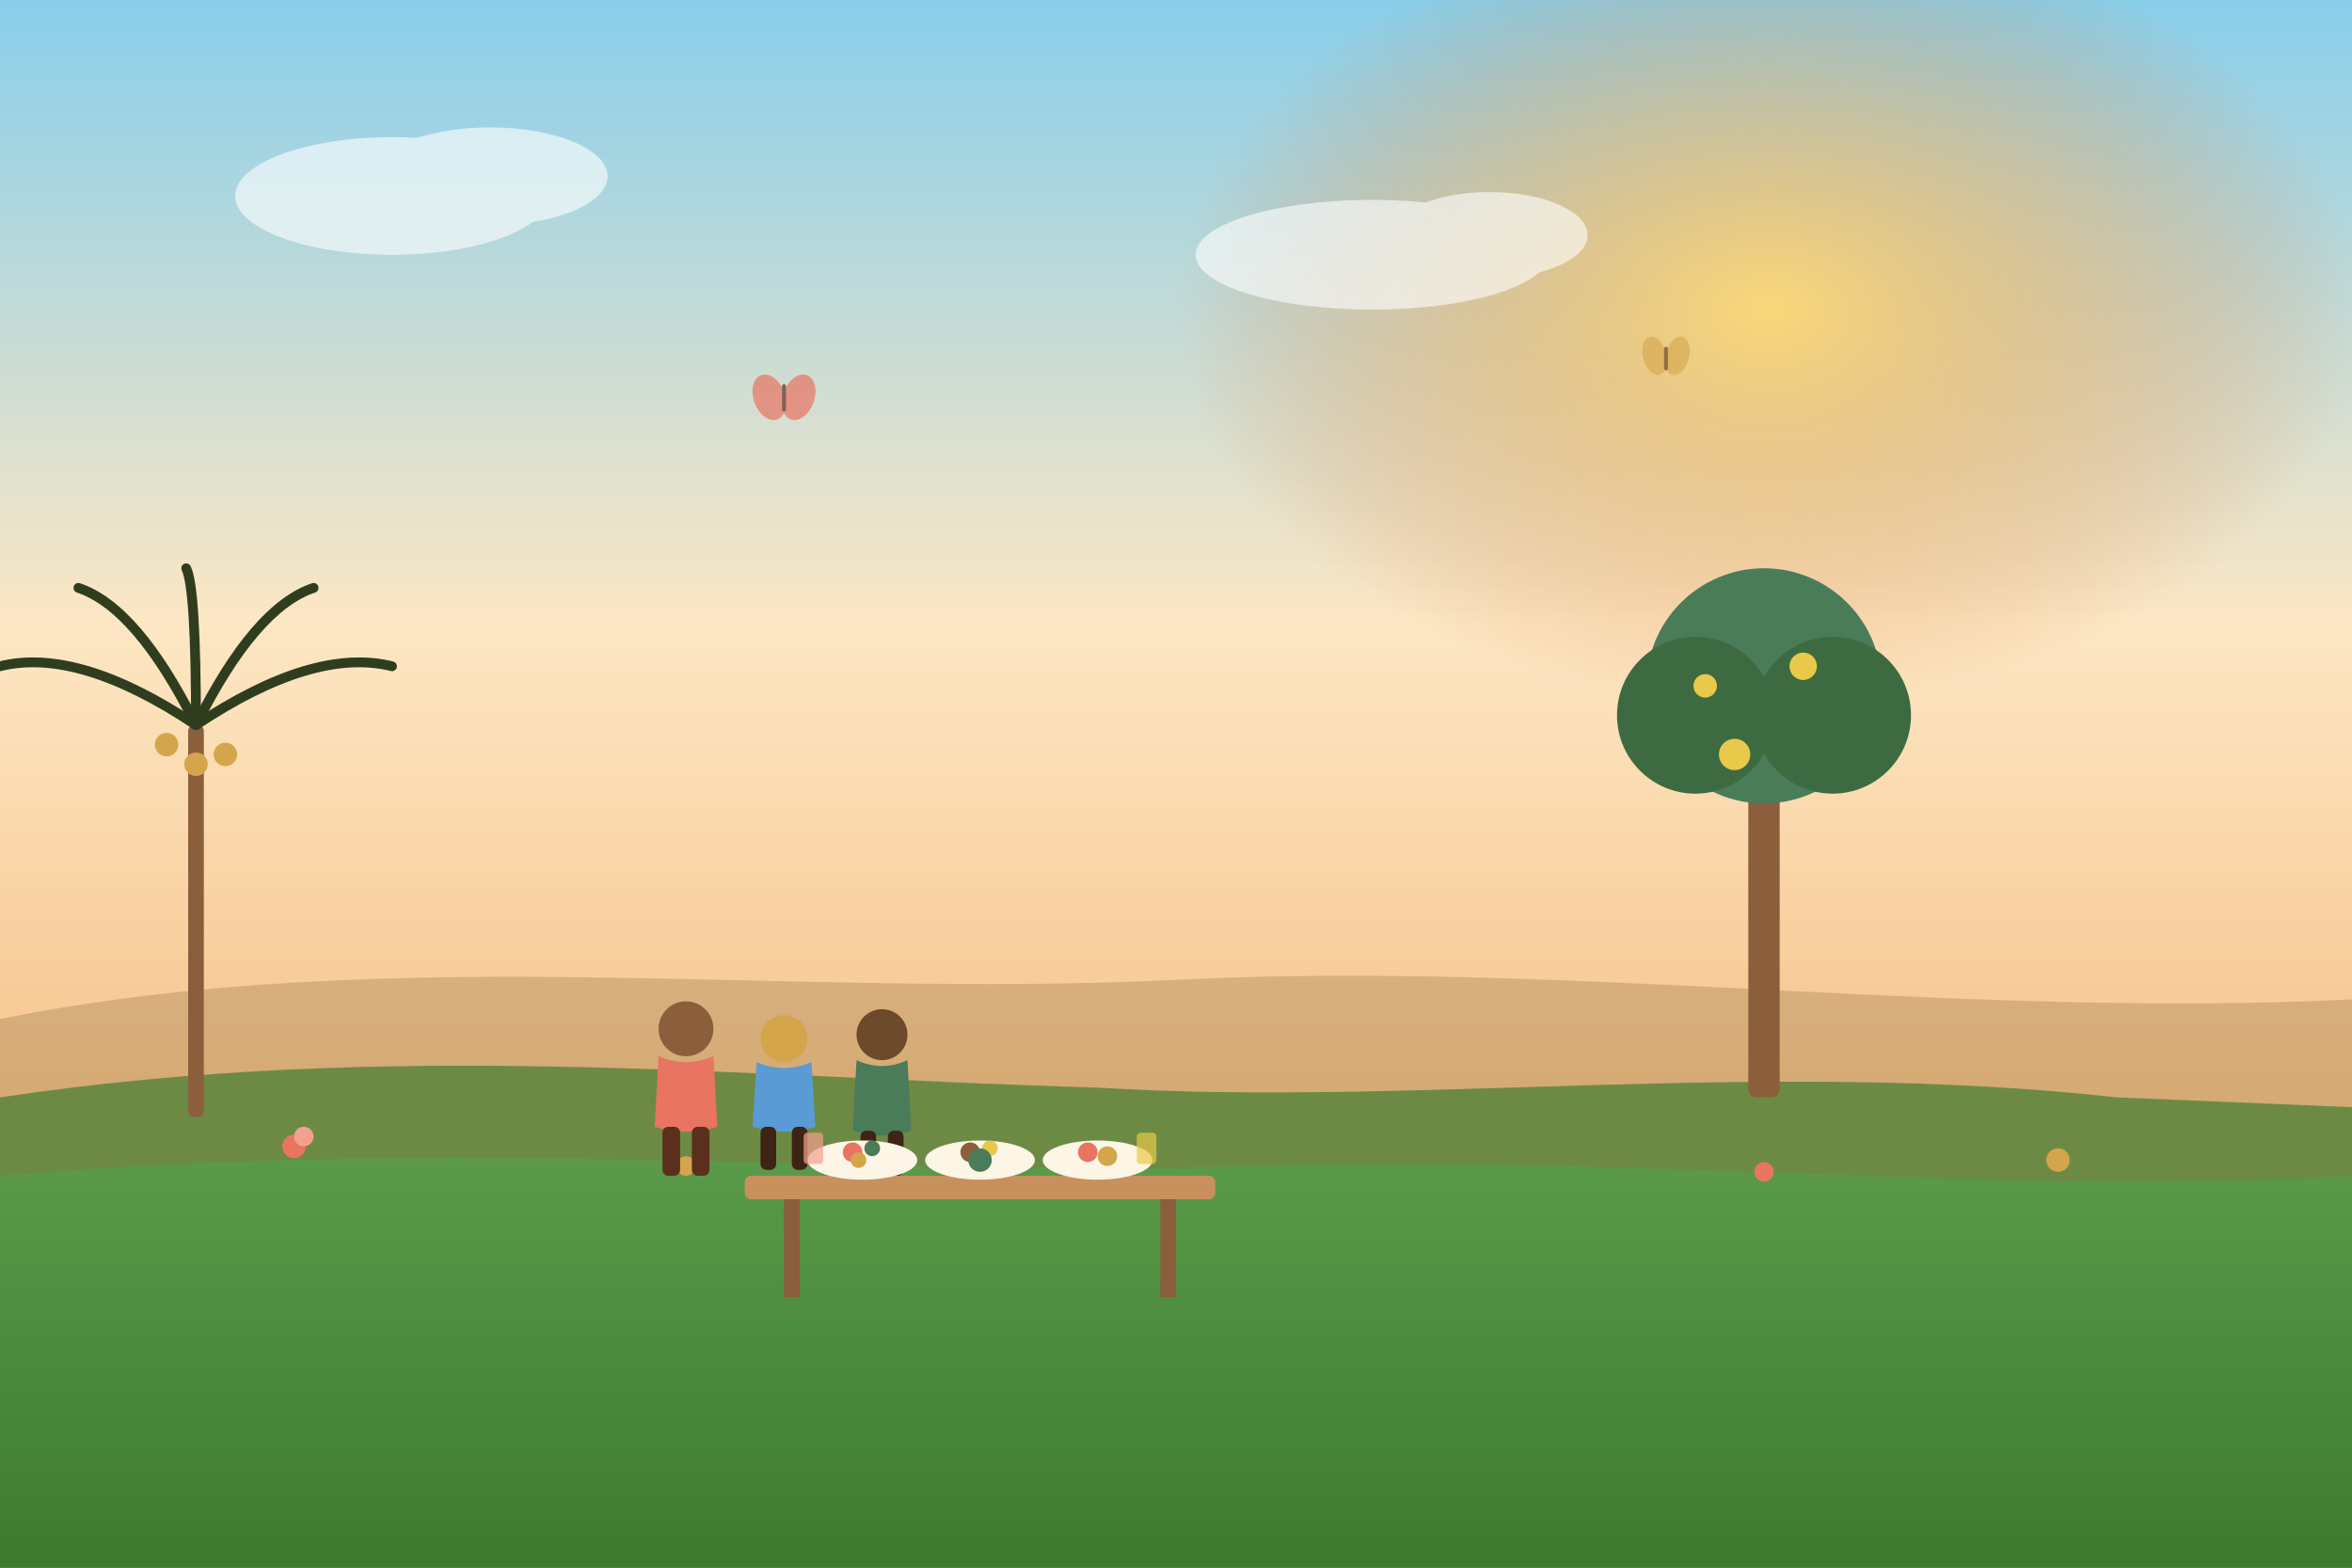
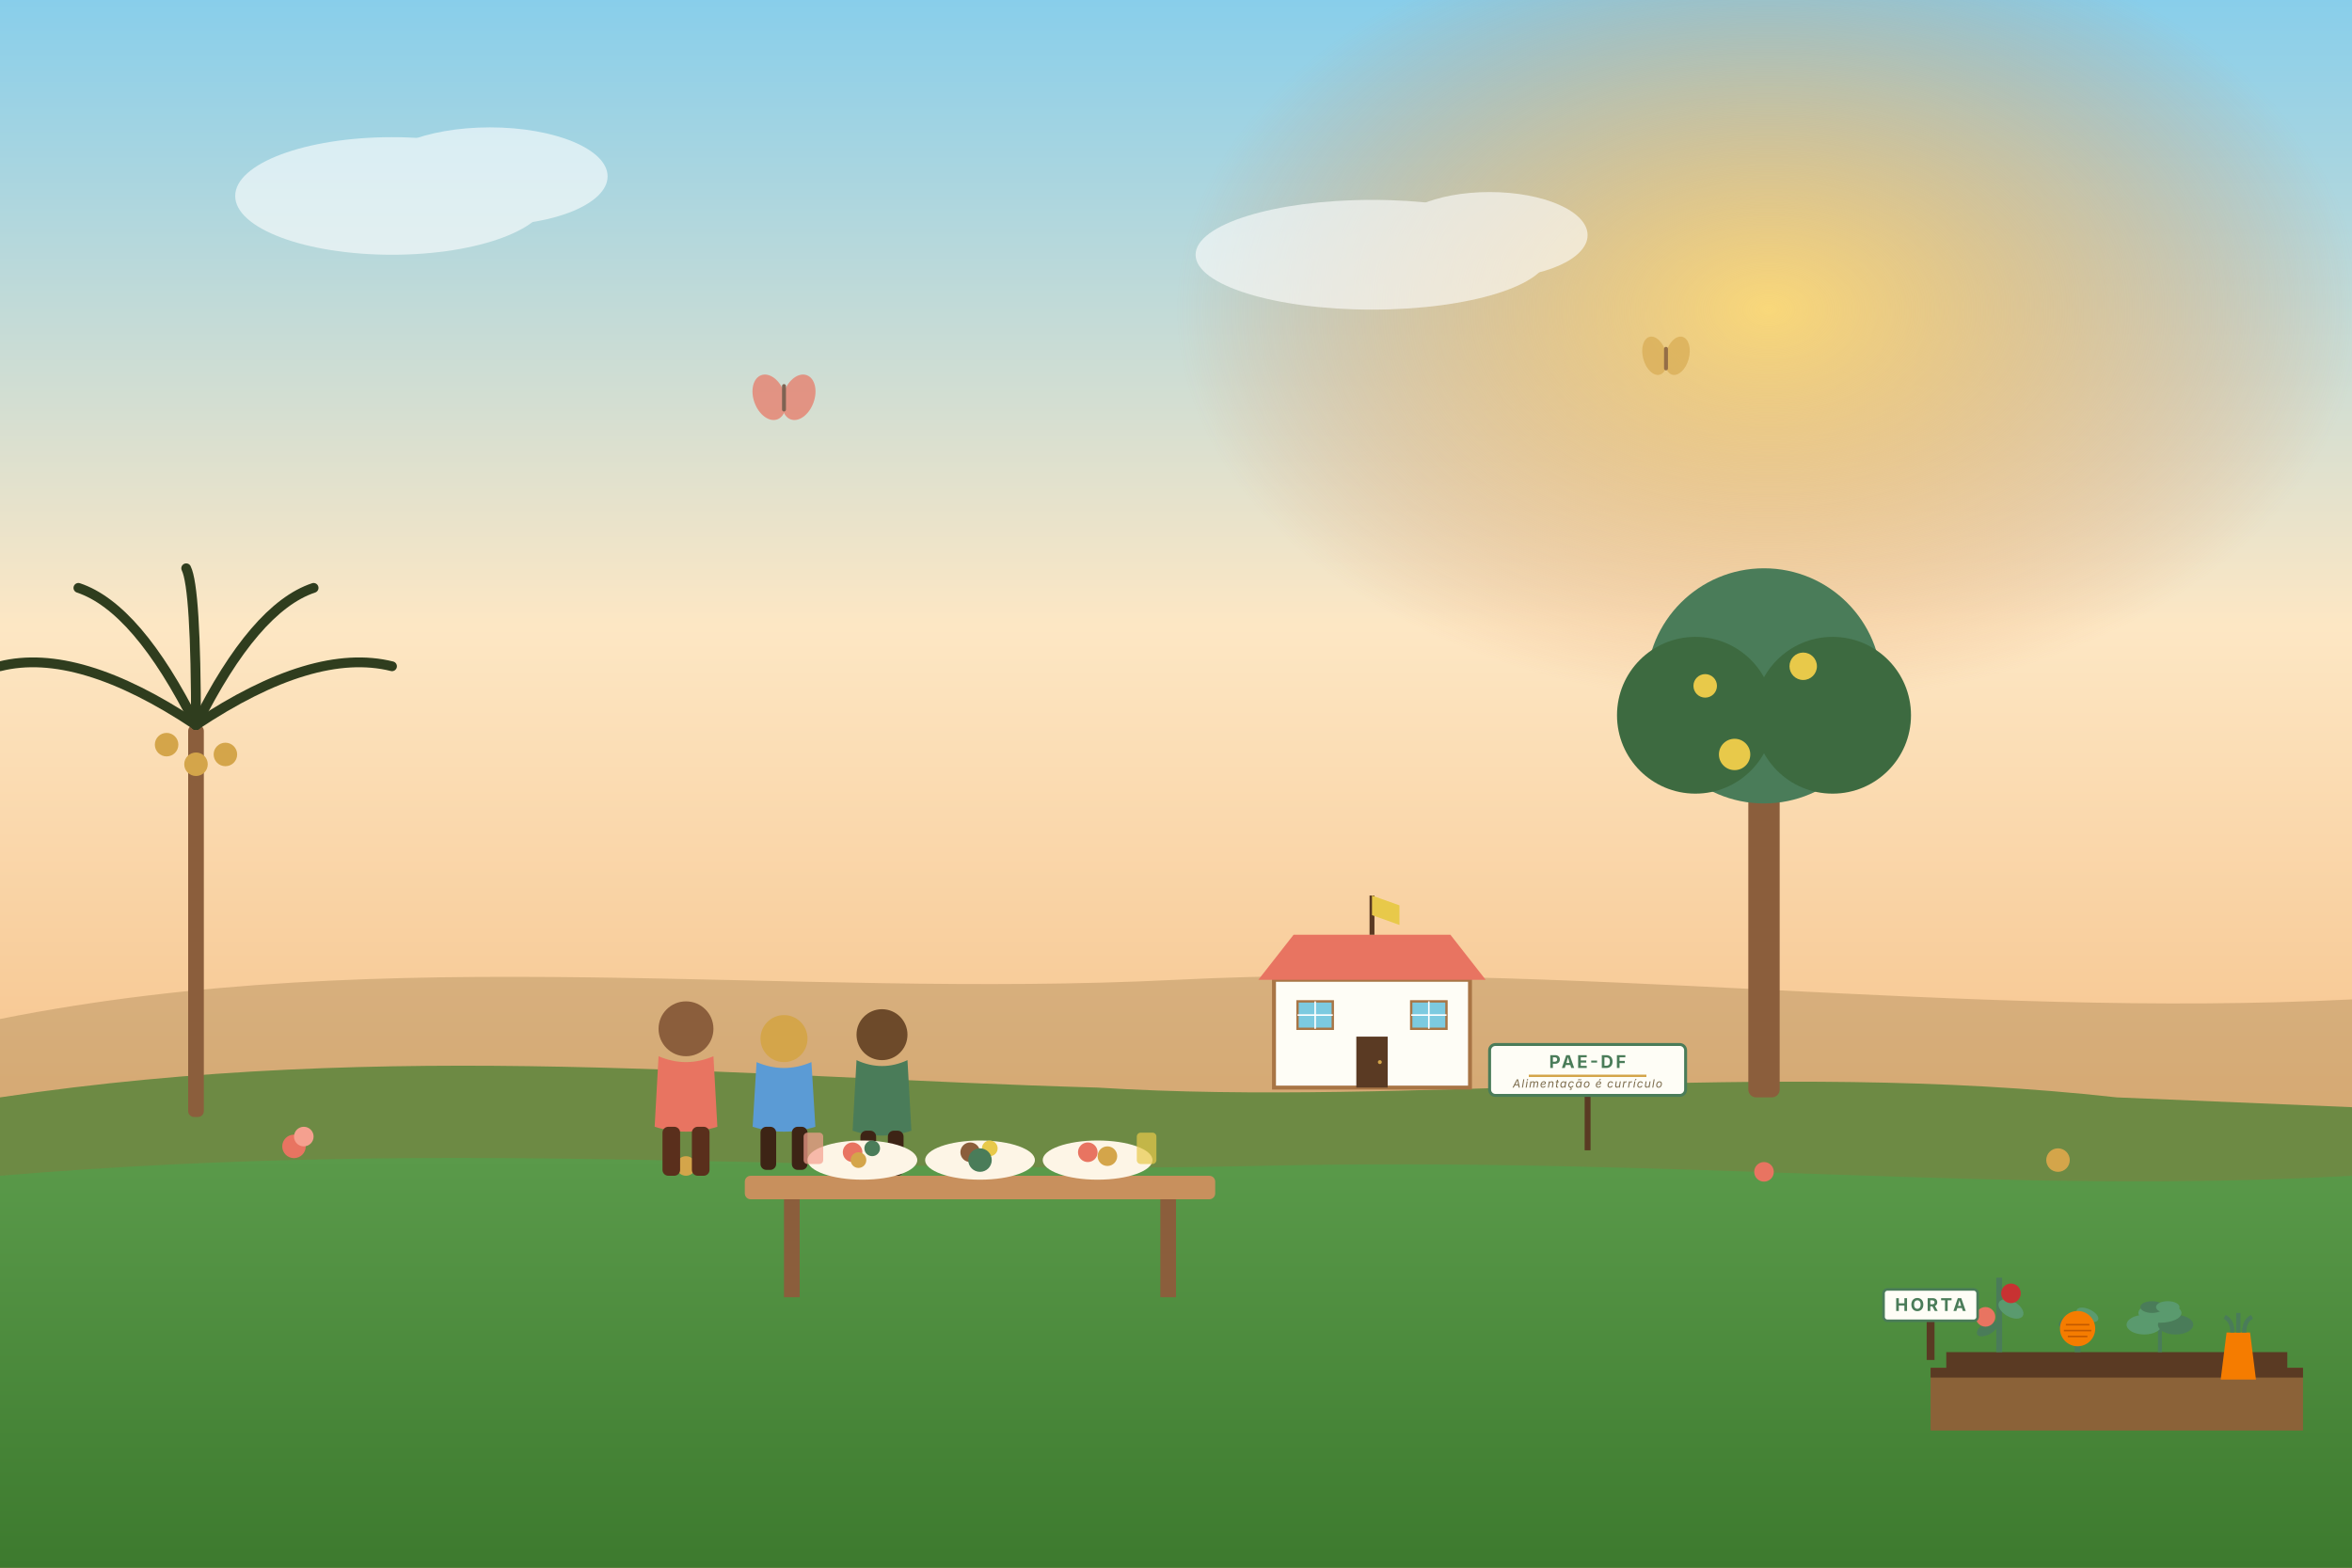
<svg xmlns="http://www.w3.org/2000/svg" viewBox="0 0 1200 800" preserveAspectRatio="xMidYMid slice">
  <defs>
    <linearGradient id="sky" x1="0" x2="0" y1="0" y2="1">
      <stop offset="0" stop-color="#87CEEB" />
      <stop offset="0.4" stop-color="#fde7c4" />
      <stop offset="0.8" stop-color="#f4b87a" />
      <stop offset="1" stop-color="#c97245" />
    </linearGradient>
    <radialGradient id="sun" cx="75%" cy="20%" r="25%">
      <stop offset="0" stop-color="#f9d87a" />
      <stop offset="0.6" stop-color="#eca85a" stop-opacity="0.4" />
      <stop offset="1" stop-color="#d97a3d" stop-opacity="0" />
    </radialGradient>
    <linearGradient id="grass" x1="0" x2="0" y1="0" y2="1">
      <stop offset="0" stop-color="#5a9a4a" />
      <stop offset="1" stop-color="#3d7a2e" />
    </linearGradient>
  </defs>
  <rect width="1200" height="800" fill="url(#sky)" />
  <rect width="1200" height="800" fill="url(#sun)" />
  <g fill="white" opacity="0.6">
    <ellipse cx="200" cy="100" rx="80" ry="30" />
    <ellipse cx="250" cy="90" rx="60" ry="25" />
    <ellipse cx="700" cy="130" rx="90" ry="28" />
    <ellipse cx="760" cy="120" rx="50" ry="22" />
  </g>
  <g transform="translate(400 200)" fill="#E87461" opacity="0.7">
    <ellipse cx="-8" cy="0" rx="8" ry="12" transform="rotate(-20)" />
    <ellipse cx="8" cy="0" rx="8" ry="12" transform="rotate(20)" />
    <rect x="-1" y="-4" width="2" height="14" rx="1" fill="#5a2f1c" />
  </g>
  <g transform="translate(850 180)" fill="#D4A54A" opacity="0.6">
    <ellipse cx="-6" cy="0" rx="6" ry="10" transform="rotate(-15)" />
    <ellipse cx="6" cy="0" rx="6" ry="10" transform="rotate(15)" />
    <rect x="-1" y="-3" width="2" height="12" rx="1" fill="#5a2f1c" />
  </g>
  <path d="M0 520 C200 480 400 510 600 500 C800 490 1000 520 1200 510 L1200 800 L0 800Z" fill="#8a6a3a" opacity="0.3" />
  <path d="M0 560 C200 530 380 550 560 555 C720 565 900 540 1080 560 L1200 565 L1200 800 L0 800Z" fill="#6d8a44" />
+   <g transform="translate(700 555)">
+     <rect x="-50" y="-55" width="100" height="55" fill="#fefdf6" stroke="#a87545" stroke-width="2" />
+     <path d="M-58 -55 L 58 -55 L 40 -78 L -40 -78 Z" fill="#E87461" />
+     <line x1="0" y1="-78" x2="0" y2="-98" stroke="#5a3a23" stroke-width="2.5" />
+     <path d="M0 -98 L 14 -93 L 14 -83 L 0 -88 Z" fill="#E8C94A" />
+     <rect x="-8" y="-26" width="16" height="26" fill="#5a3a23" />
+     <circle cx="4" cy="-13" r="1" fill="#D4A54A" />
+     <rect x="-38" y="-44" width="18" height="14" fill="#7ccae0" stroke="#a87545" stroke-width="1.2" />
+     <line x1="-29" y1="-44" x2="-29" y2="-30" stroke="#fff" stroke-width="0.8" />
+     <line x1="-38" y1="-37" x2="-20" y2="-37" stroke="#fff" stroke-width="0.8" />
+     <rect x="20" y="-44" width="18" height="14" fill="#7ccae0" stroke="#a87545" stroke-width="1.2" />
+     <line x1="29" y1="-44" x2="29" y2="-30" stroke="#fff" stroke-width="0.8" />
+     <line x1="20" y1="-37" x2="38" y2="-37" stroke="#fff" stroke-width="0.8" />
+   </g>
+   <g transform="translate(810 555)">
+     <rect x="-1.5" y="0" width="3" height="32" fill="#5a3a23" />
+     <rect x="-50" y="-22" width="100" height="26" rx="3" fill="#fefdf6" stroke="#4A7C59" stroke-width="1.5" />
+     <text x="0" y="-10" text-anchor="middle" font-family="Inter,sans-serif" font-size="9" font-weight="700" fill="#4A7C59" letter-spacing="1.2">PAE-DF</text>
+     <line x1="-30" y1="-6" x2="30" y2="-6" stroke="#D4A54A" stroke-width="1.2" />
+     <text x="0" y="0" text-anchor="middle" font-family="Inter,sans-serif" font-size="5.8" fill="#7a6a4a" font-style="italic" letter-spacing="0.5">Alimentação é currículo</text>
+   </g>
  <path d="M0 600 C240 580 420 600 640 595 C860 590 1020 610 1200 600 L1200 800 L0 800Z" fill="url(#grass)" />
  <g>
    <circle cx="150" cy="585" r="6" fill="#E87461" />
    <circle cx="155" cy="580" r="5" fill="#F5A08F" />
    <circle cx="350" cy="595" r="5" fill="#D4A54A" />
    <circle cx="550" cy="590" r="6" fill="#E8C94A" />
    <circle cx="900" cy="598" r="5" fill="#E87461" />
    <circle cx="1050" cy="592" r="6" fill="#D4A54A" />
  </g>
  <g transform="translate(900 560)">
    <rect x="-8" y="-180" width="16" height="180" rx="4" fill="#8B5E3C" />
    <circle cx="0" cy="-210" r="60" fill="#4A7C59" />
    <circle cx="-35" cy="-195" r="40" fill="#3d6a40" />
    <circle cx="35" cy="-195" r="40" fill="#3d6a40" />
    <circle cx="-15" cy="-175" r="8" fill="#E8C94A" />
    <circle cx="20" cy="-220" r="7" fill="#E8C94A" />
    <circle cx="-30" cy="-210" r="6" fill="#E8C94A" />
  </g>
  <g transform="translate(100 570)">
    <rect x="-4" y="-200" width="8" height="200" fill="#8B5E3C" rx="3" />
    <g stroke="#2F3D1E" stroke-width="5" fill="none" stroke-linecap="round">
      <path d="M0 -200 Q-60 -240 -100 -230" />
      <path d="M0 -200 Q60 -240 100 -230" />
      <path d="M0 -200 Q-30 -260 -60 -270" />
      <path d="M0 -200 Q30 -260 60 -270" />
      <path d="M0 -200 Q0 -270 -5 -280" />
    </g>
    <circle cx="-15" cy="-190" r="6" fill="#D4A54A" />
    <circle cx="15" cy="-185" r="6" fill="#D4A54A" />
    <circle cx="0" cy="-180" r="6" fill="#D4A54A" />
+   </g>
+   <g transform="translate(1080 720)">
+     <rect x="-95" y="-22" width="190" height="32" fill="#8b6238" />
+     <rect x="-95" y="-22" width="190" height="5" fill="#5a3a23" />
+     <rect x="-87" y="-30" width="174" height="12" fill="#5a3a23" />
+     <g transform="translate(-60,-30)">
+       <line x1="0" y1="0" x2="0" y2="-38" stroke="#4A7C59" stroke-width="3" />
+       <ellipse cx="-6" cy="-12" rx="6" ry="3" fill="#4A7C59" transform="rotate(-30 -6 -12)" />
+       <ellipse cx="6" cy="-22" rx="7" ry="4" fill="#5A9A6E" transform="rotate(30 6 -22)" />
+       <circle cx="-7" cy="-18" r="5" fill="#E87461" />
+       <circle cx="6" cy="-30" r="5" fill="#c83232" />
+     </g>
+     <g transform="translate(-20,-30)">
+       <line x1="0" y1="0" x2="0" y2="-18" stroke="#4A7C59" stroke-width="3" />
+       <ellipse cx="-4" cy="-16" rx="6" ry="3" fill="#4A7C59" transform="rotate(-25 -4 -16)" />
+       <ellipse cx="5" cy="-19" rx="6" ry="3" fill="#5A9A6E" transform="rotate(25 5 -19)" />
+       <circle cx="0" cy="-12" r="9" fill="#f57c00" />
+       <line x1="-6" y1="-14" x2="6" y2="-14" stroke="#c25a00" stroke-width="0.8" />
+       <line x1="-7" y1="-11" x2="7" y2="-11" stroke="#c25a00" stroke-width="0.8" />
+       <line x1="-5" y1="-8" x2="5" y2="-8" stroke="#c25a00" stroke-width="0.8" />
+     </g>
+     <g transform="translate(22,-30)">
+       <line x1="0" y1="0" x2="0" y2="-15" stroke="#4A7C59" stroke-width="2" />
+       <ellipse cx="-8" cy="-14" rx="9" ry="5" fill="#5A9A6E" />
+       <ellipse cx="8" cy="-14" rx="9" ry="5" fill="#4A7C59" />
+       <ellipse cx="0" cy="-20" rx="11" ry="5" fill="#5A9A6E" />
+       <ellipse cx="-4" cy="-23" rx="6" ry="3" fill="#4A7C59" />
+       <ellipse cx="4" cy="-23" rx="6" ry="3" fill="#5A9A6E" />
+     </g>
+     <g transform="translate(62,-30)">
+       <path d="M-6 -10 L 6 -10 L 9 14 L -9 14 Z" fill="#f57c00" />
+       <path d="M-3 -10 Q -3 -16 -7 -18" stroke="#4A7C59" stroke-width="2.2" fill="none" />
+       <path d="M3 -10 Q 3 -16 7 -18" stroke="#4A7C59" stroke-width="2.2" fill="none" />
+       <path d="M0 -10 Q 0 -18 0 -20" stroke="#4A7C59" stroke-width="2.2" fill="none" />
+     </g>
+     <g transform="translate(-95,-48)">
+       <rect x="-2" y="0" width="4" height="22" fill="#5a3a23" />
+       <rect x="-24" y="-14" width="48" height="16" rx="2" fill="#fefdf6" stroke="#4A7C59" stroke-width="1.3" />
+       <text x="0" y="-3" text-anchor="middle" font-family="Inter,sans-serif" font-size="9" font-weight="700" fill="#4A7C59" letter-spacing="1.2">HORTA</text>
+     </g>
  </g>
  <g transform="translate(350 580)">
    <circle cx="0" cy="-55" r="14" fill="#8B5E3C" />
    <path d="M-14 -41 Q0 -35 14 -41 L16 -5 Q0 0 -16 -5Z" fill="#E87461" />
    <rect x="-12" y="-5" width="9" height="25" rx="3" fill="#5a2f1c" />
    <rect x="3" y="-5" width="9" height="25" rx="3" fill="#5a2f1c" />
    <circle cx="50" cy="-50" r="12" fill="#D4A54A" />
    <path d="M36 -38 Q50 -32 64 -38 L66 -5 Q50 0 34 -5Z" fill="#5B9BD5" />
    <rect x="38" y="-5" width="8" height="22" rx="3" fill="#3d2415" />
    <rect x="54" y="-5" width="8" height="22" rx="3" fill="#3d2415" />
    <circle cx="100" cy="-52" r="13" fill="#6d4a2a" />
    <path d="M87 -39 Q100 -33 113 -39 L115 -3 Q100 2 85 -3Z" fill="#4A7C59" />
    <rect x="89" y="-3" width="8" height="23" rx="3" fill="#3d2415" />
    <rect x="103" y="-3" width="8" height="23" rx="3" fill="#3d2415" />
  </g>
  <g transform="translate(500 620)">
    <rect x="-120" y="-20" width="240" height="12" rx="3" fill="#c8905d" />
    <rect x="-100" y="-8" width="8" height="50" fill="#8B5E3C" />
    <rect x="92" y="-8" width="8" height="50" fill="#8B5E3C" />
    <ellipse cx="-60" cy="-28" rx="28" ry="10" fill="#fdf5e6" />
    <circle cx="-65" cy="-32" r="5" fill="#E87461" />
    <circle cx="-55" cy="-34" r="4" fill="#4A7C59" />
    <circle cx="-62" cy="-28" r="4" fill="#D4A54A" />
    <ellipse cx="0" cy="-28" rx="28" ry="10" fill="#fdf5e6" />
    <circle cx="-5" cy="-32" r="5" fill="#8B5E3C" />
    <circle cx="5" cy="-34" r="4" fill="#E8C94A" />
    <circle cx="0" cy="-28" r="6" fill="#4A7C59" />
    <ellipse cx="60" cy="-28" rx="28" ry="10" fill="#fdf5e6" />
    <circle cx="55" cy="-32" r="5" fill="#E87461" />
    <circle cx="65" cy="-30" r="5" fill="#D4A54A" />
    <rect x="-90" y="-42" width="10" height="16" rx="2" fill="#F5A08F" opacity="0.7" />
    <rect x="80" y="-42" width="10" height="16" rx="2" fill="#E8C94A" opacity="0.7" />
  </g>
</svg>
